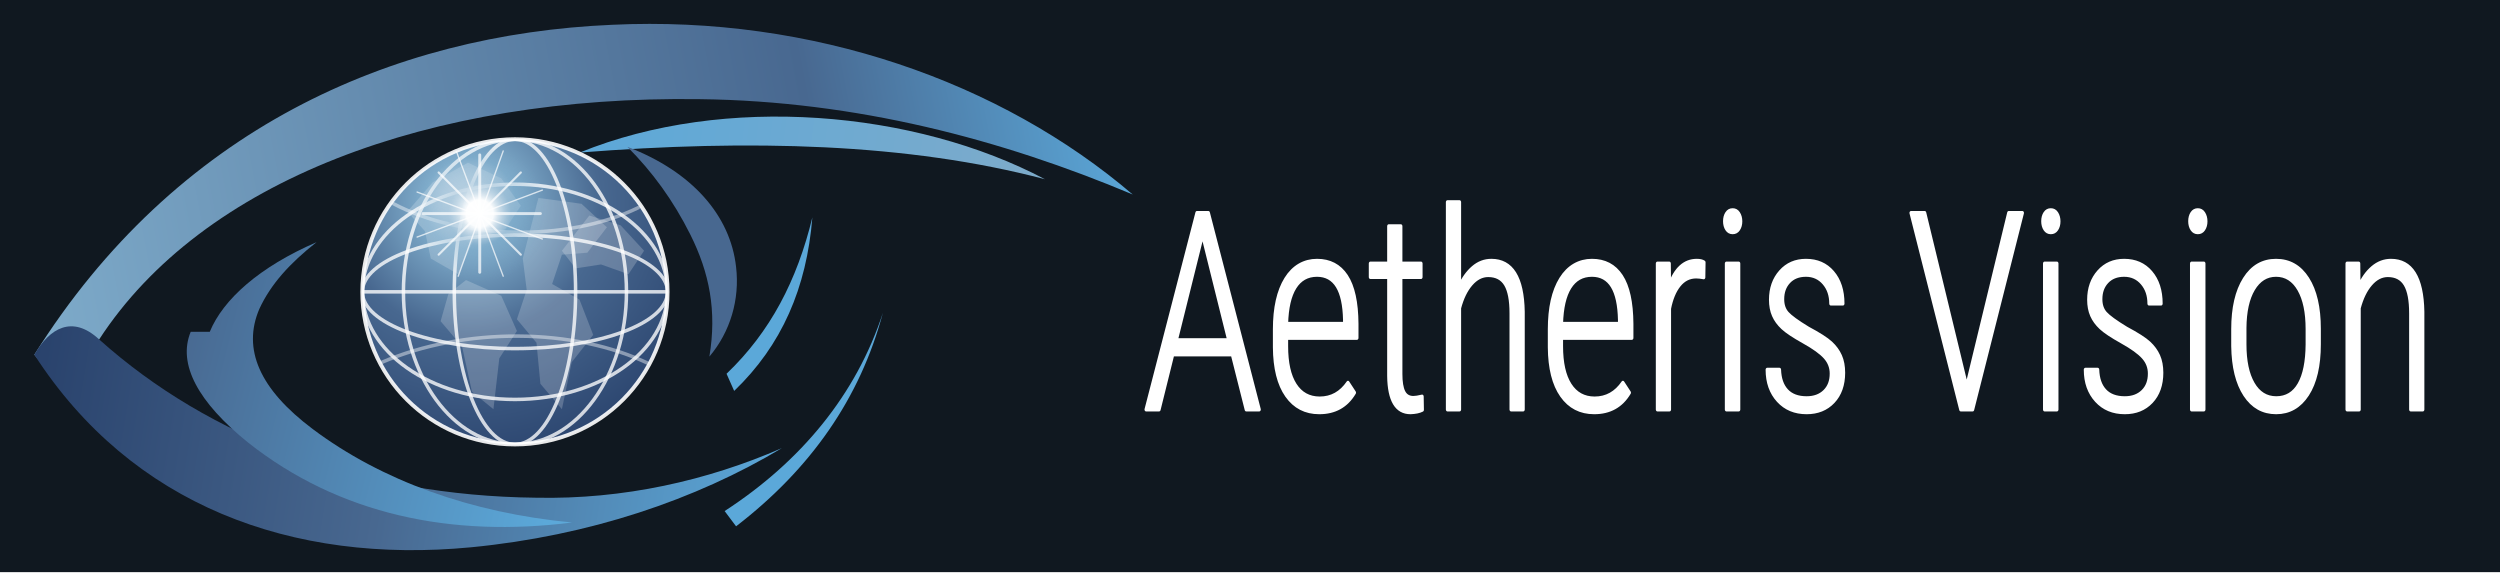
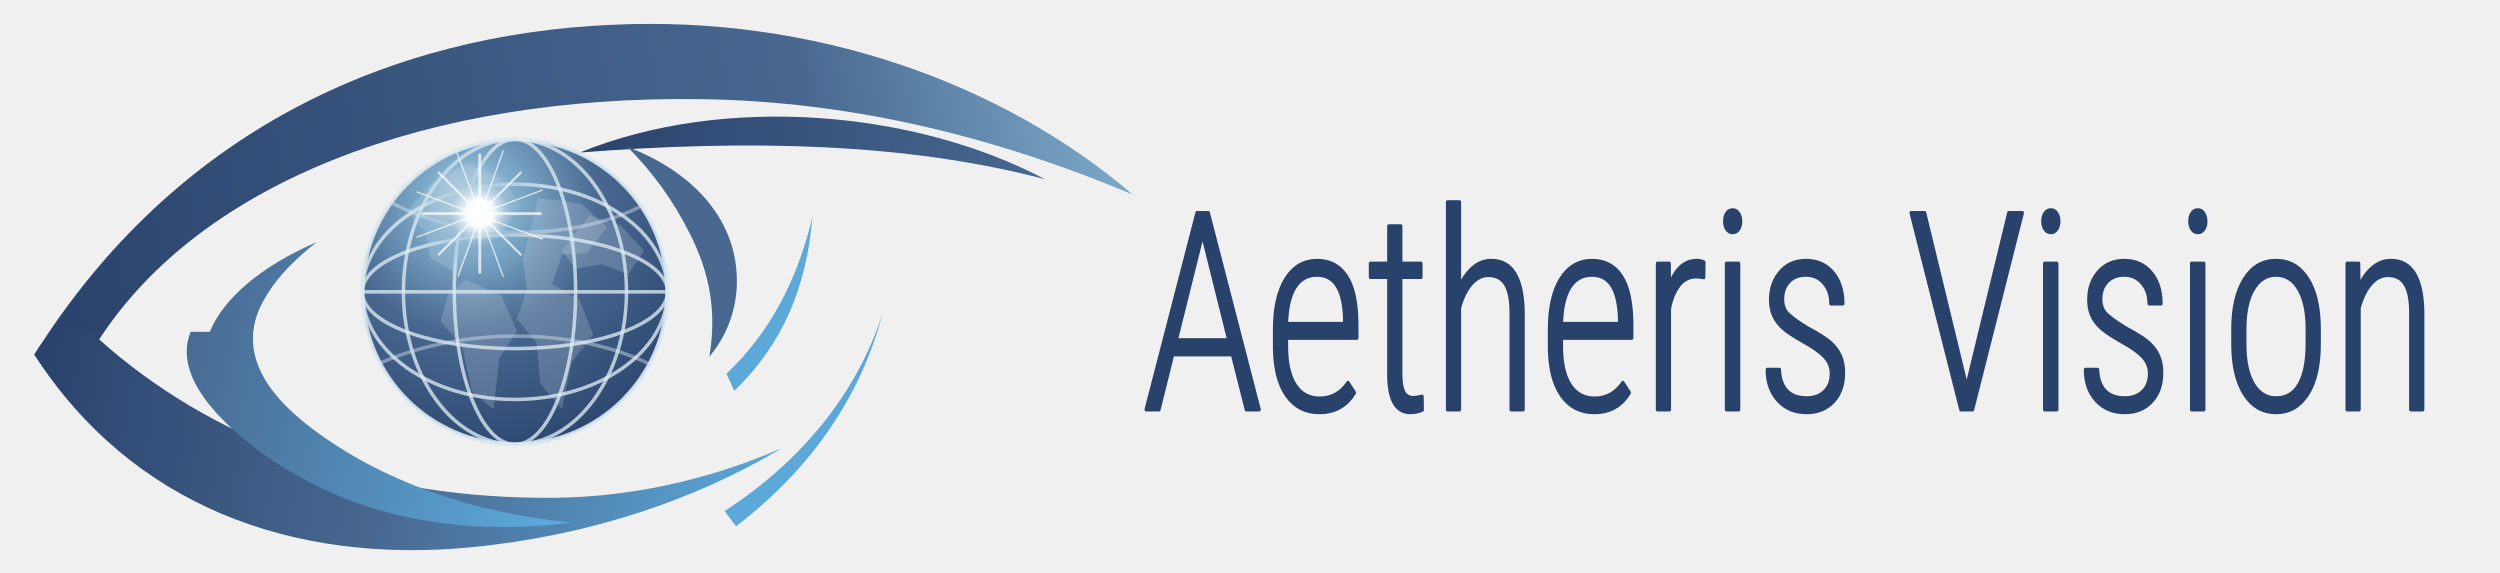
<svg xmlns="http://www.w3.org/2000/svg" width="1311" height="300" viewBox="0 0 1311 300" role="img" aria-labelledby="title desc">
  <defs>
    <linearGradient id="av-upper" x1="20" y1="186" x2="594" y2="75" gradientUnits="userSpaceOnUse">
-       <stop offset="0" stop-color="#7EABCA" />
+       <stop offset="0" stop-color="#29426C" />
      <stop offset="0.72" stop-color="#486890" />
-       <stop offset="1" stop-color="#5BA8D9" />
+       <stop offset="1" stop-color="#7EABCA" />
    </linearGradient>
    <linearGradient id="av-lower" x1="18" y1="186" x2="410" y2="250" gradientUnits="userSpaceOnUse">
      <stop offset="0" stop-color="#29426C" />
      <stop offset="0.48" stop-color="#486890" />
      <stop offset="1" stop-color="#5BA8D9" />
    </linearGradient>
    <linearGradient id="av-inner-upper" x1="300" y1="62" x2="550" y2="94" gradientUnits="userSpaceOnUse">
-       <stop offset="0" stop-color="#5BA8D9" />
-       <stop offset="1" stop-color="#7EABCA" />
+       <stop offset="0" stop-color="#29426C" />
+       <stop offset="1" stop-color="#486890" />
    </linearGradient>
    <linearGradient id="av-inner-lower" x1="94" y1="168" x2="462" y2="260" gradientUnits="userSpaceOnUse">
      <stop offset="0" stop-color="#486890" />
      <stop offset="0.56" stop-color="#5BA8D9" />
      <stop offset="1" stop-color="#7EABCA" />
    </linearGradient>
    <radialGradient id="av-globe" cx="0" cy="0" r="1" gradientTransform="translate(67 45) rotate(48) scale(138)" gradientUnits="userSpaceOnUse">
      <stop offset="0" stop-color="#FFFFFF" />
      <stop offset="0.17" stop-color="#7EABCA" />
      <stop offset="0.48" stop-color="#486890" />
      <stop offset="1" stop-color="#29426C" />
    </radialGradient>
    <radialGradient id="av-globe-shine" cx="0" cy="0" r="1" gradientTransform="translate(72 50) scale(35)" gradientUnits="userSpaceOnUse">
      <stop offset="0" stop-color="#FFFFFF" stop-opacity="0.96" />
      <stop offset="0.2" stop-color="#FFFFFF" stop-opacity="0.9" />
      <stop offset="0.46" stop-color="#7EABCA" stop-opacity="0.42" />
      <stop offset="1" stop-color="#7EABCA" stop-opacity="0" />
    </radialGradient>
    <clipPath id="av-globe-clip">
      <circle cx="90" cy="90" r="78" />
    </clipPath>
    <g id="av-wordmark-glyphs">
      <g id="av-glyph-a">
        <path d="M407-199 469 0h58L300-711h-51L22 0h58l61-199Zm-250-52 117-381 117 381Z" />
      </g>
      <g id="av-glyph-e">
        <path d="M247 10c70 0 122.332-23.668 157-71l-29-36c-32 38-74 57-126 57-47.332 0-83.832-16.332-109.5-49S101-168.332 101-229v-30h314v-51c-.668-77.332-16.168-134.668-46.5-172S294.332-538 237-538s-105.832 22-139.5 66S47-367.332 47-290v65c.668 75.332 18.668 133.332 54 174s84 61 146 61Zm-10-497c79.332 0 120.332 54.332 123 163v14H101c2-58 14.5-102 37.5-132S194.332-487 237-487Z" />
      </g>
      <g id="av-glyph-t">
        <path d="M154-663h-54v135H18v49h82v358c1.332 87.332 33.668 131 97 131 22.668-.668 40.332-3.668 53-9l-1-48c-17.332 3.332-30.332 5-39 5-20 0-34.332-7.168-43-21.5S154-99.332 154-128v-351h90v-49h-90Z" />
      </g>
      <g id="av-glyph-h">
        <path d="M126-445v-305H72V0h54v-367c12-36.668 29.332-65.668 52-87s48-32 76-32c35.332 0 61.168 11.168 77.5 33.5S356-395.332 356-348V0h54v-354c-2.668-122.668-50-184-142-184-30.668 0-58.168 8.5-82.5 25.5S141.332-473 126-445Z" />
      </g>
      <g id="av-glyph-r">
        <path d="m279-478 1-54c-7.332-4-18-6-32-6-55.332 0-96 29.668-122 89l-1-79H72V0h54v-365c8.668-36 23.168-64.332 43.5-85S215-481 245-481c9.332 0 20.668 1 34 3Z" />
      </g>
      <g id="av-glyph-i">
        <path d="M133 0v-528H78V0ZM70-681c0 11.332 3.168 20.832 9.5 28.5S94.668-641 106-641s20.168-3.832 26.5-11.5 9.5-17 9.5-28-3.168-20.5-9.5-28.5-15.168-12-26.5-12-20.168 3.832-26.5 11.5S70-692.332 70-681Z" />
      </g>
      <g id="av-glyph-s">
        <path d="M336-130c0 27.332-10 49-30 65s-46.668 24-80 24c-38.668 0-68.168-9-88.5-27S106.332-111.332 105-144H50c0 45.332 16.168 82.332 48.5 111S173.332 10 226 10c49.332 0 89.168-13 119.5-39S391-89.668 391-133c0-23.332-4.668-43.5-14-60.5s-23.332-32.5-42-46.5-52.668-31.668-102-53c-47.332-23.332-78.168-41.5-92.5-54.5S119-377.668 119-399c0-26 9.332-47.168 28-63.5S191-487 223-487c32.668 0 59.332 9.832 80 29.5S334-413 334-383h54c0-46.668-15-84.168-45-112.5S273-538 223-538c-46.668 0-84.668 13.332-114 40S65-437.668 65-397c0 21.332 4.332 40 13 56s22 30.832 40 44.5 49.5 30.668 94.5 51 76.832 39 95.5 56 28 36.832 28 59.5Z" />
      </g>
      <g id="av-glyph-v">
        <path d="M269-89 83-711H22L244 0h53l222-711h-61L272-89l-2 8Z" />
      </g>
      <g id="av-glyph-o">
        <path d="M52-291v62c1.332 74.668 19.168 133.168 53.5 175.5S186.5 10 245.5 10 351.332-11.668 386-55 438-158.668 438-236v-56c0-76.668-17.168-136.832-51.5-180.5S305-538 245-538 137.832-515.832 103.5-471.5 52-367 52-291Zm54 55v-59c.668-60 13.5-107 38.5-141s58.5-51 100.5-51c43.332 0 77.332 17.5 102 52.5s37 82.832 37 143.5v56c-.668 62.668-12.668 110.668-36 144S290.668-41 246-41c-44 0-78.332-17.332-103-52s-37-82.332-37-143Z" />
      </g>
      <g id="av-glyph-n">
        <path d="M124-528H72V0h54v-367c12-36.668 29.332-65.668 52-87s48-32 76-32c35.332 0 61.168 11.168 77.5 33.5S356-395.332 356-348V0h54v-354c-2.668-122.668-50-184-142-184-30.668 0-58.332 8.5-83 25.5S140.332-472.668 125-444Z" />
      </g>
    </g>
  </defs>
-   <rect width="1311" height="300" fill="#101820" />
  <g id="av-icon">
    <path fill="url(#av-upper)" d="M18 186C92 68 205 18 321 13c105-5 204 30 273 89-69-29-145-49-227-50C225 50 106 95 52 178c-10 16-23 22-34 8Z" />
    <path fill="url(#av-lower)" d="M18 186c51 79 135 110 229 101 62-6 118-25 163-52-39 17-83 27-129 26-91-1-171-31-229-83-14-13-26-6-34 8Z" />
    <path fill="url(#av-inner-lower)" d="M100 174c-7 17 4 37 30 58 48 38 107 50 170 42-53-5-100-22-136-49-28-21-37-42-28-63 6-13 16-24 30-35-30 13-49 30-56 47Z" />
    <path fill="url(#av-inner-upper)" d="M304 80C380 49 480 58 548 94C476 75 393 73 304 80Z" />
    <path fill="#486890" d="M329 77C363 90 383 113 386 140C388 157 383 174 372 187C376 163 372 143 362 123C353 105 342 90 329 77Z" />
    <path fill="#5BA8D9" d="M381 196c23-22 37-49 45-82-3 37-16 67-41 91Z" />
    <path fill="#5BA8D9" d="M380 268C420 242 449 207 463 164C451 209 425 246 386 276Z" />
    <g transform="translate(177.7 60.7) scale(1.026)">
      <circle cx="90" cy="90" r="78" fill="url(#av-globe)" />
      <g clip-path="url(#av-globe-clip)">
-         <g fill="#FFFFFF" fill-opacity="0.2">
+         <g fill="#DCEAF2" fill-opacity="0.2">
          <path d="m35 49 13-15 18-10 17 8 10 14-8 12-16 5-8 18-14-8-3-14Z" />
          <path d="m65 84 18 8 8 18-9 14-3 26-11-9-5-23-11-13 4-14Z" />
          <path d="m102 42 22 3 13 12-10 13-13 1-5 15 14 8 7 18-11 14-5 24-11-13-2-21-10-12 5-15-2-16Z" />
          <path d="m128 51 16 5 12 13-8 12-14-5-13 2-7-9Z" />
        </g>
-         <g fill="none" stroke="#FFFFFF" stroke-linecap="round" stroke-width="1.8" stroke-opacity="0.78">
+         <g fill="none" stroke="#DCEAF2" stroke-linecap="round" stroke-width="1.8" stroke-opacity="0.78">
          <ellipse cx="90" cy="90" rx="31" ry="78" />
          <ellipse cx="90" cy="90" rx="57" ry="78" />
          <ellipse cx="90" cy="90" rx="78" ry="29" />
          <ellipse cx="90" cy="90" rx="78" ry="55" />
          <path d="M12 90h156" />
          <path d="M28 45c34 18 88 20 125 2M22 126c42-18 98-18 137 1" opacity=".55" />
        </g>
        <circle cx="90" cy="90" r="84" fill="url(#av-globe-shine)" />
        <g fill="none" stroke="#FFFFFF" stroke-linecap="round" stroke-opacity=".72">
          <path d="M72 20v60M43 50h60" stroke-width="1.5" />
          <path d="m51 29 42 42M51 71l42-42" stroke-width="1.1" />
          <path d="m60 18 24 64M40 39l64 24M40 62l64-24M61 82l23-64" stroke-width=".7" />
        </g>
      </g>
-       <circle cx="90" cy="90" r="78" fill="none" stroke="#FFFFFF" stroke-width="2" stroke-opacity="0.9" />
+       <circle cx="90" cy="90" r="78" fill="none" stroke="#DCEAF2" stroke-width="2" stroke-opacity="0.9" />
    </g>
  </g>
-   <g aria-label="Aetheris Vision" fill="#FFFFFF" stroke="#FFFFFF" stroke-width="14" stroke-linejoin="round" paint-order="stroke fill" transform="translate(601 106) scale(.1175 .145)">
+   <g aria-label="Aetheris Vision" fill="#29426C" stroke="#29426C" stroke-width="14" stroke-linejoin="round" paint-order="stroke fill" transform="translate(601 106) scale(.1175 .145)">
    <use href="#av-glyph-a" x="-22" y="750" />
    <use href="#av-glyph-e" x="526" y="750" />
    <use href="#av-glyph-t" x="983" y="750" />
    <use href="#av-glyph-h" x="1273" y="750" />
    <use href="#av-glyph-e" x="1753" y="750" />
    <use href="#av-glyph-r" x="2210" y="750" />
    <use href="#av-glyph-i" x="2512" y="750" />
    <use href="#av-glyph-s" x="2722" y="750" />
    <use href="#av-glyph-v" x="3392" y="750" />
    <use href="#av-glyph-i" x="3932" y="750" />
    <use href="#av-glyph-s" x="4142" y="750" />
    <use href="#av-glyph-i" x="4588" y="750" />
    <use href="#av-glyph-o" x="4798" y="750" />
    <use href="#av-glyph-n" x="5288" y="750" />
  </g>
</svg>
